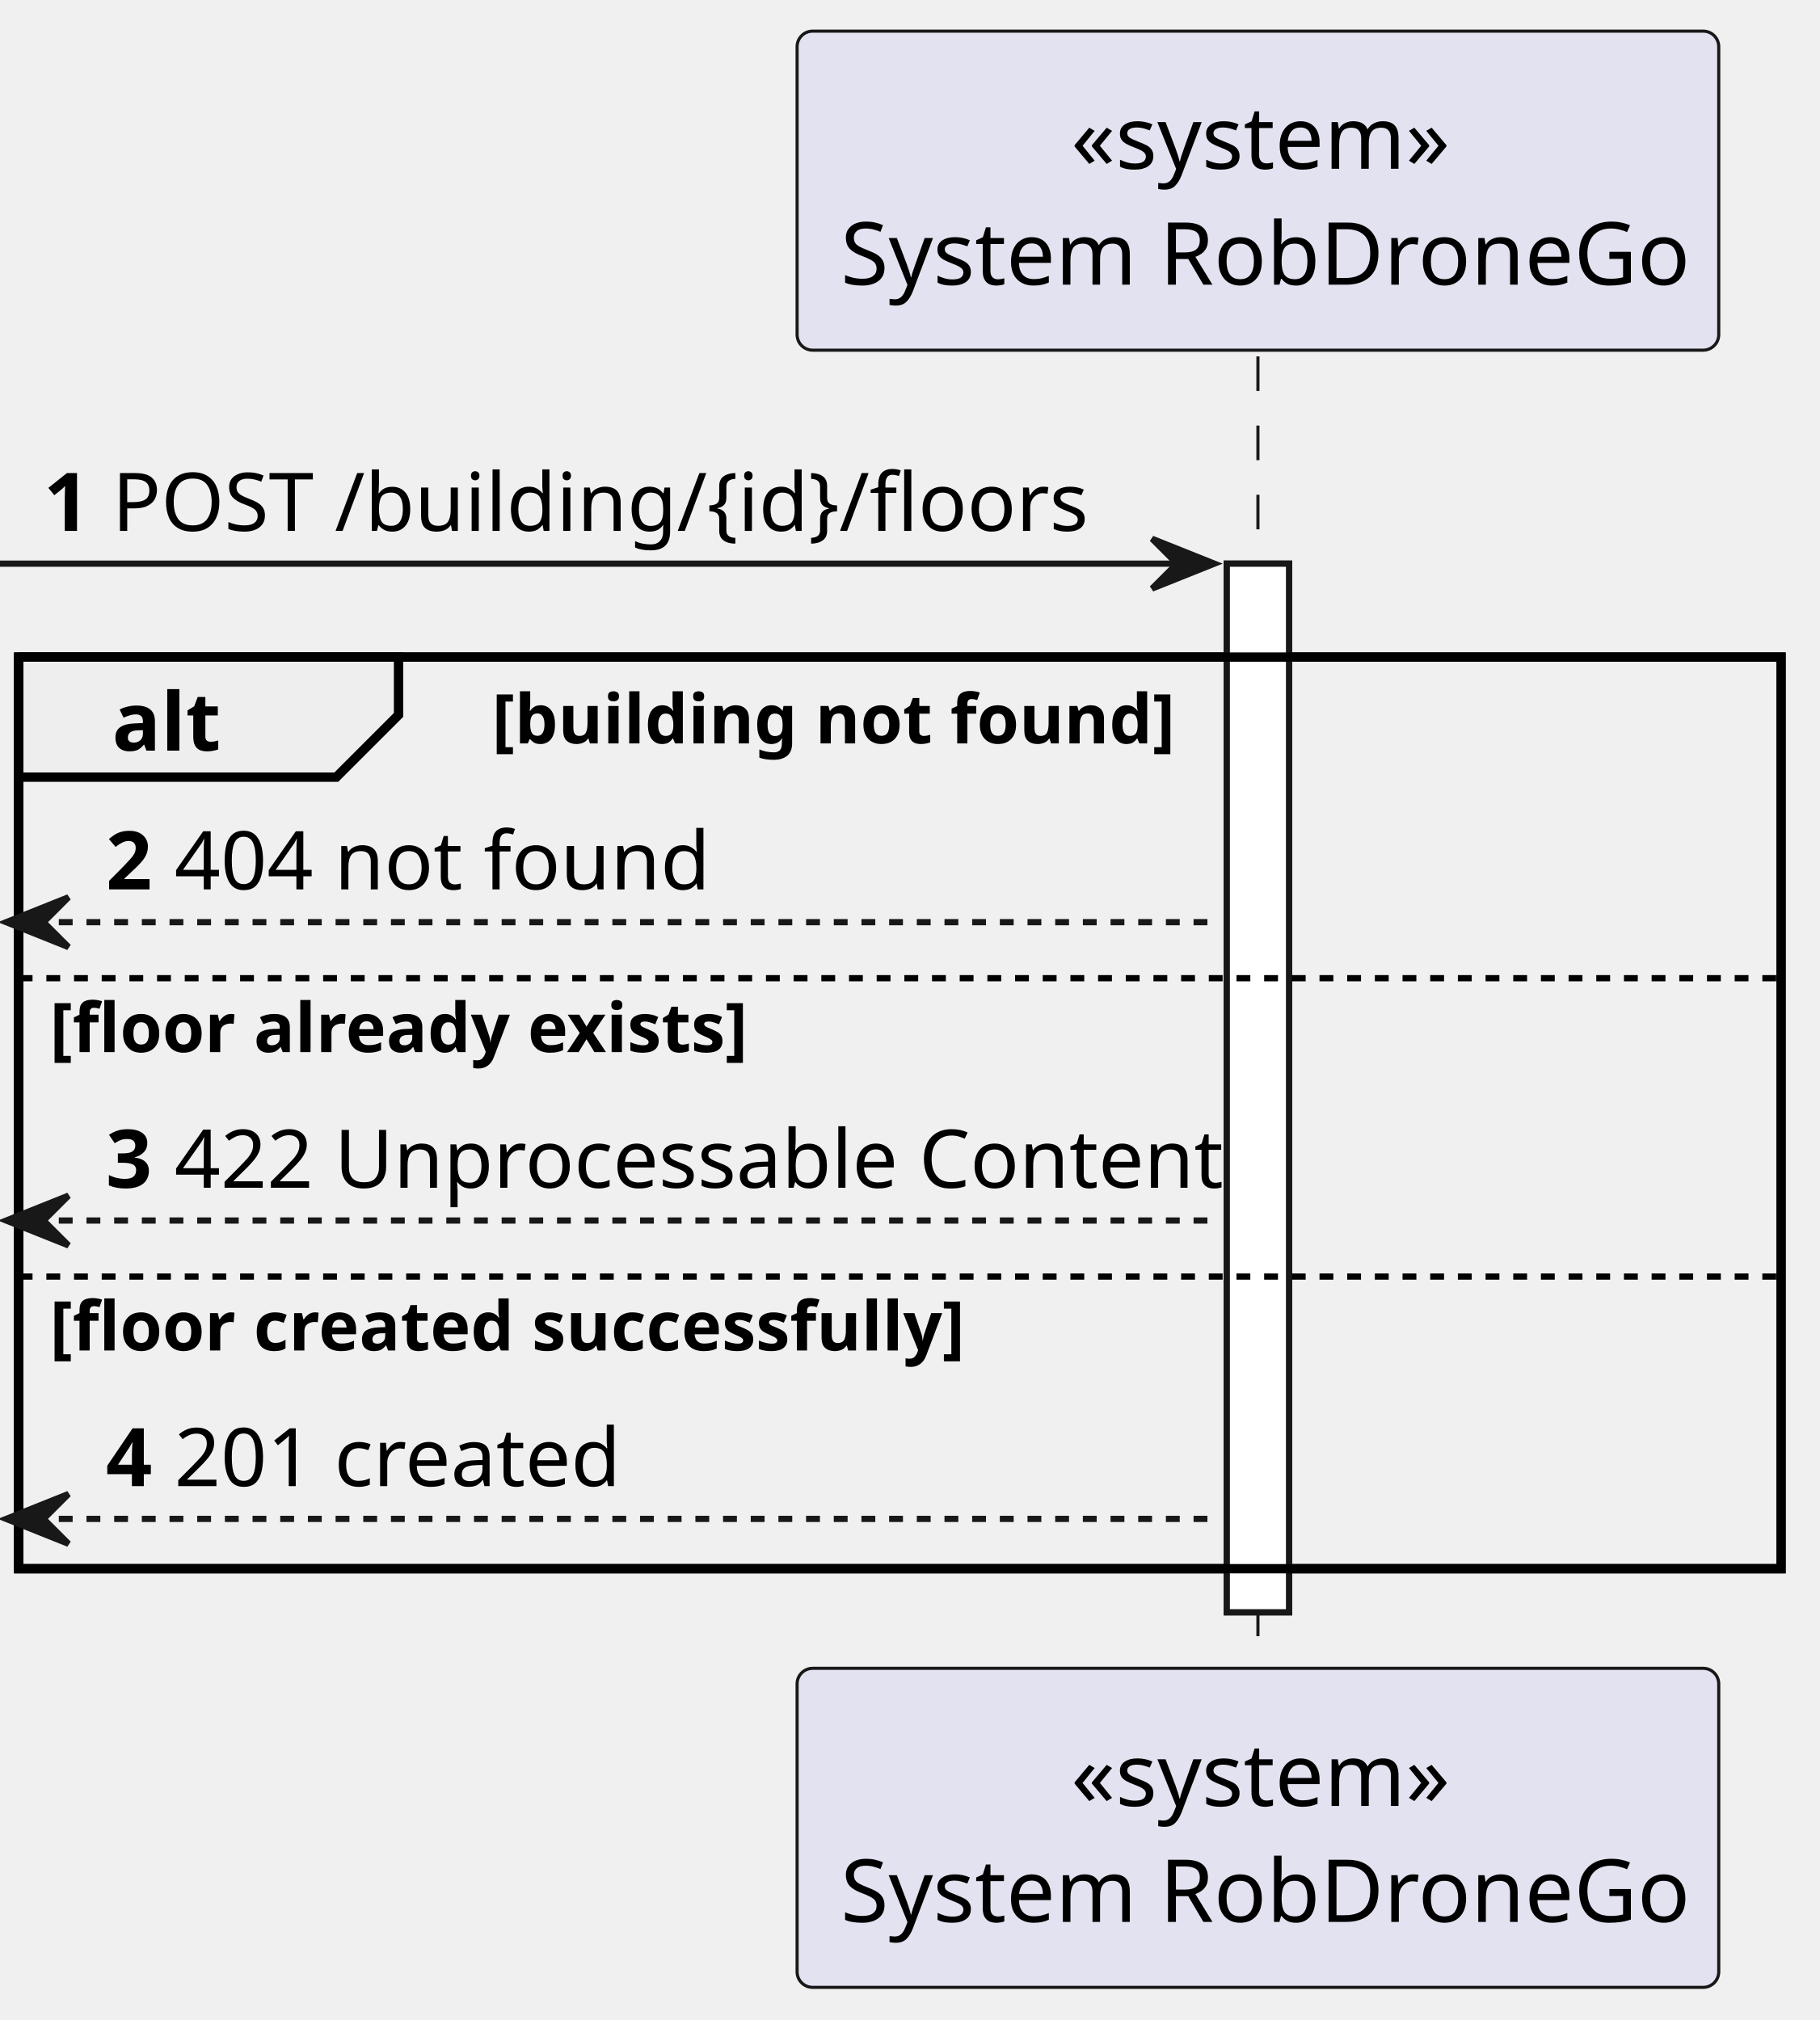
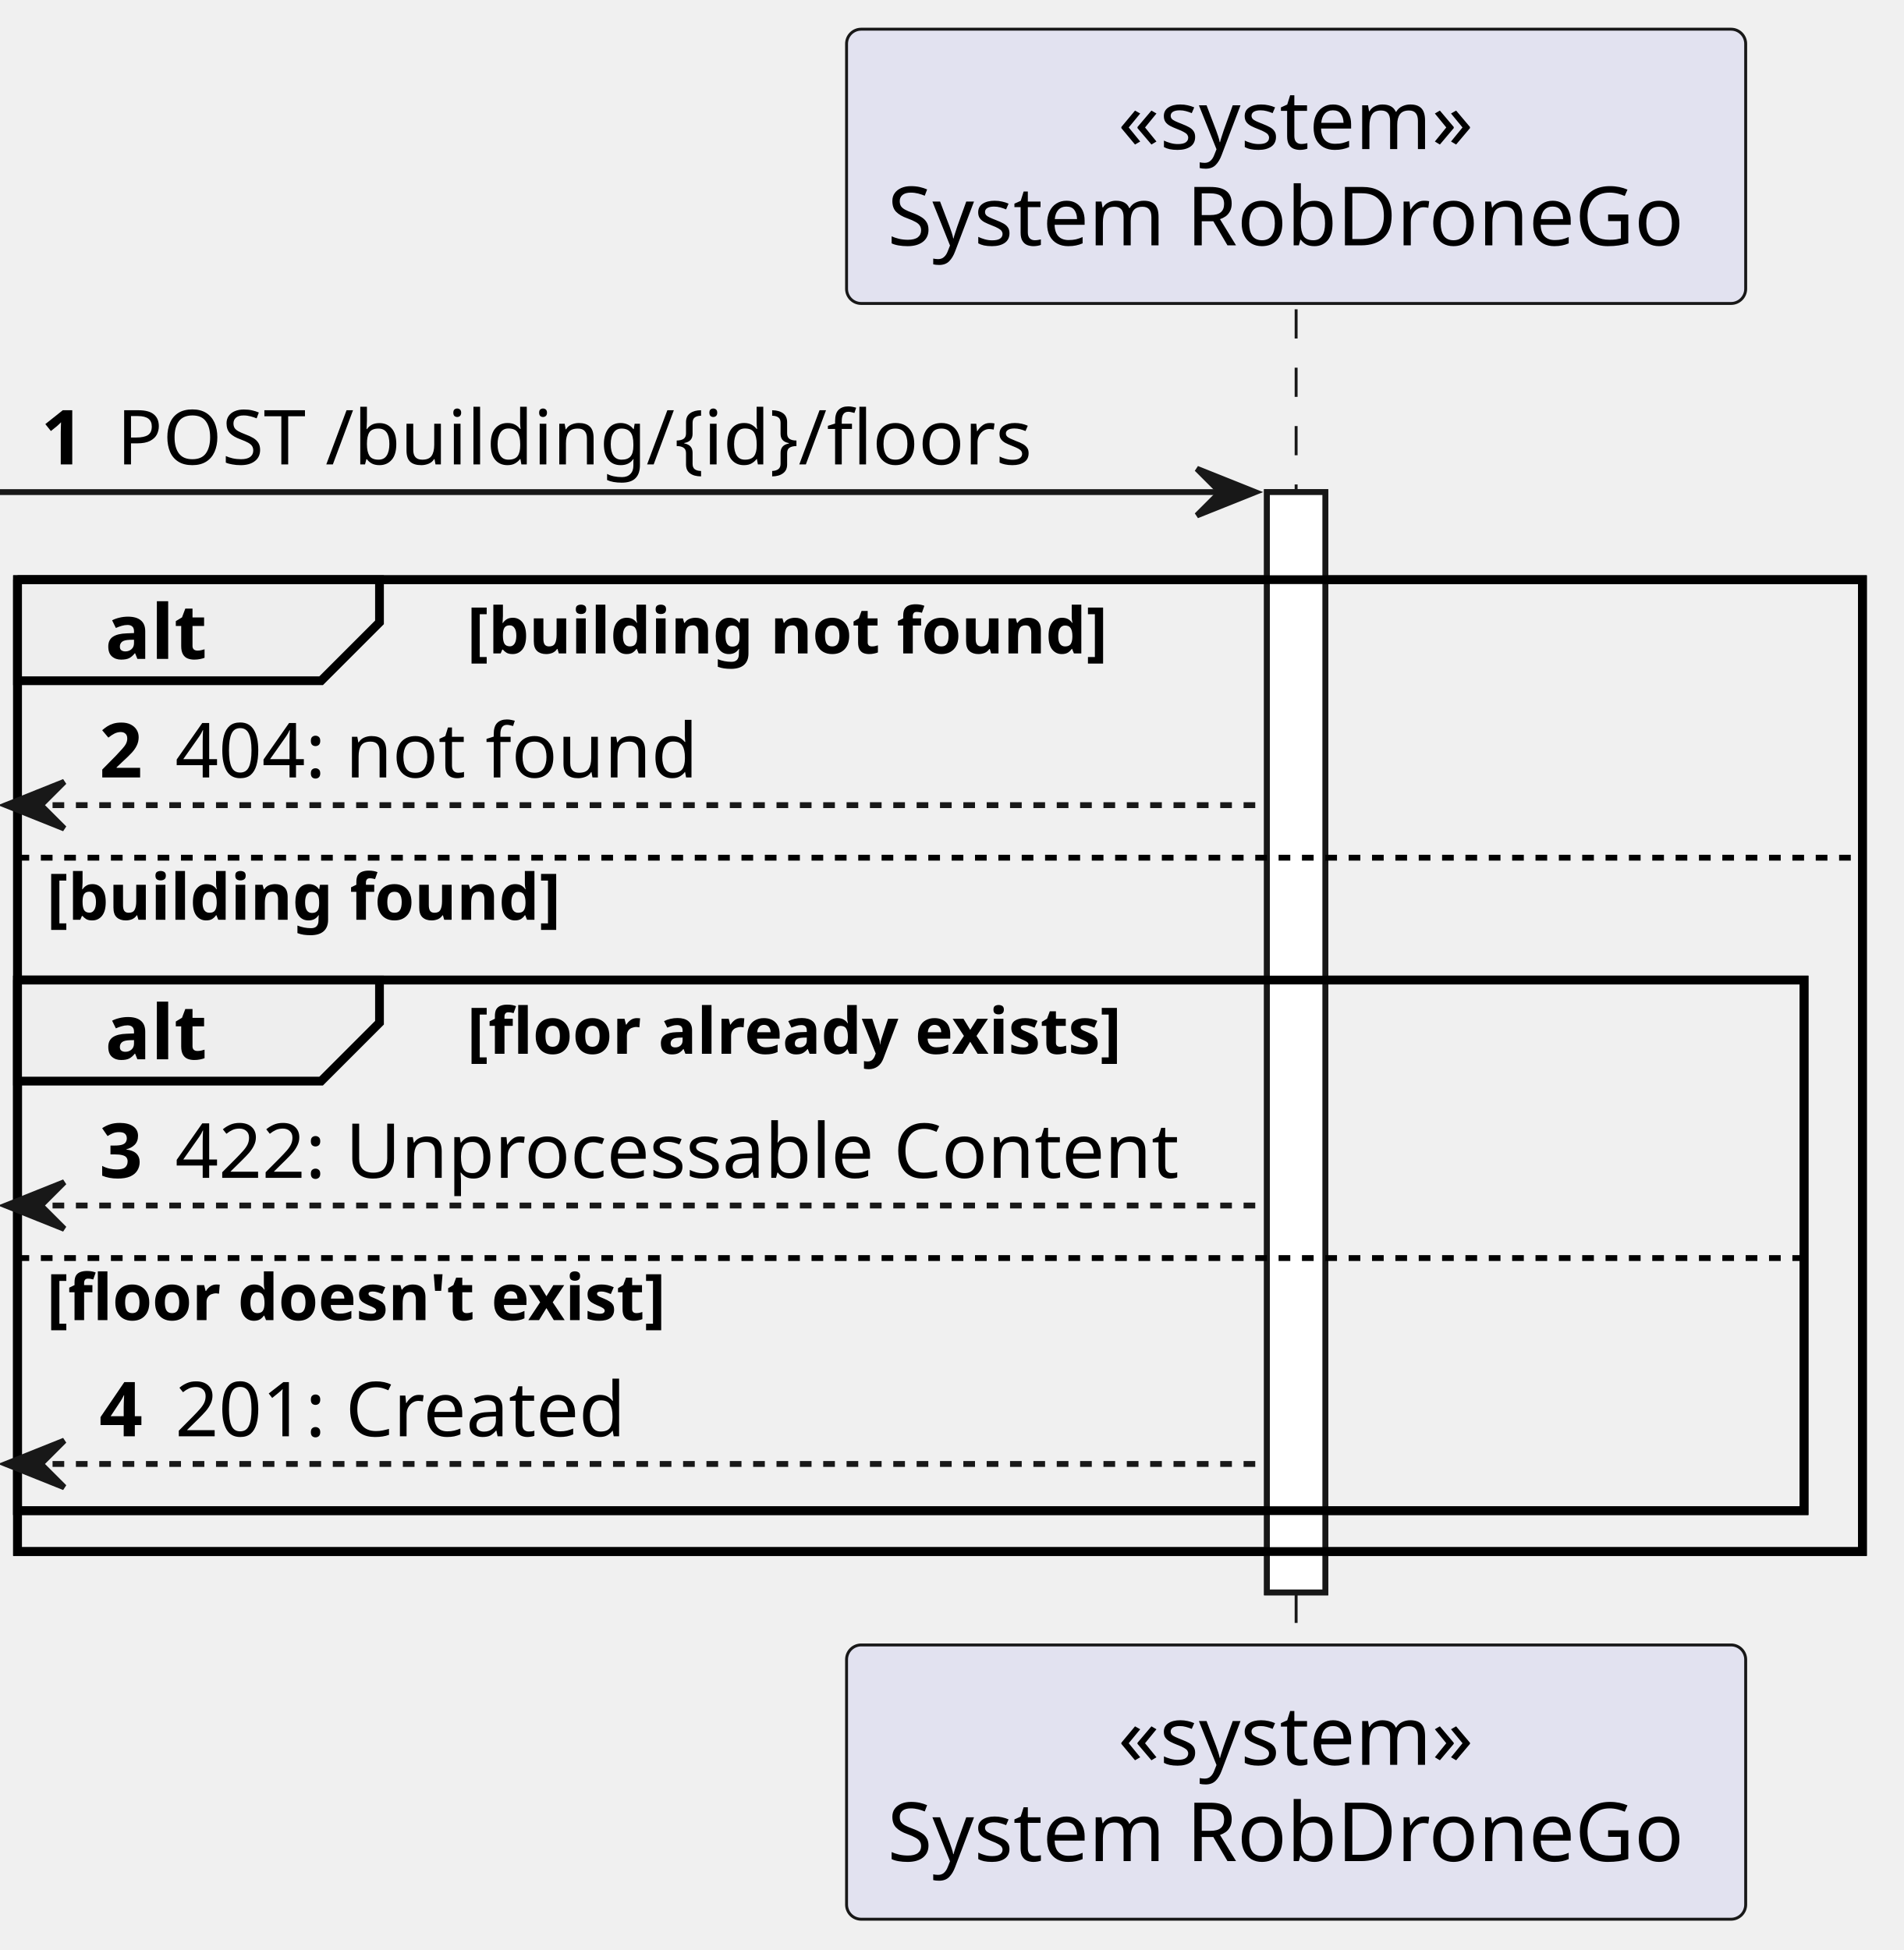
- <svg xmlns="http://www.w3.org/2000/svg" contentStyleType="text/css" height="292.5px" preserveAspectRatio="none" style="width:263px;height:292px;background:#FFFFFF;" version="1.1" viewBox="0 0 263 292" width="263.7px" zoomAndPan="magnify">
+ <svg xmlns="http://www.w3.org/2000/svg" contentStyleType="text/css" height="334px" preserveAspectRatio="none" style="width:326px;height:334px;background:#FFFFFF;" version="1.1" viewBox="0 0 326 334" width="326px" zoomAndPan="magnify">
  <defs />
  <g>
-     <rect fill="#FFFFFF" height="151.583" style="stroke:#181818;stroke-width:0.9;" width="9" x="177.3" y="81.48" />
-     <rect fill="none" height="131.783" style="stroke:#000000;stroke-width:1.35;" width="254.7" x="2.7" y="94.98" />
-     <line style="stroke:#181818;stroke-width:0.45;stroke-dasharray:5.0,5.0;" x1="181.8" x2="181.8" y1="51.518" y2="242.063" />
-     <rect fill="#E2E2F0" height="46.118" rx="2.25" ry="2.25" style="stroke:#181818;stroke-width:0.45;" width="133.2" x="115.2" y="4.5" />
-     <text fill="#000000" font-family="sans-serif" font-size="12.6" lengthAdjust="spacing" textLength="54" x="154.8" y="24.397">«system»</text>
-     <text fill="#000000" font-family="sans-serif" font-size="12.6" lengthAdjust="spacing" textLength="120.6" x="121.5" y="41.156">System RobDroneGo</text>
-     <rect fill="#E2E2F0" height="46.118" rx="2.25" ry="2.25" style="stroke:#181818;stroke-width:0.45;" width="133.2" x="115.2" y="241.163" />
-     <text fill="#000000" font-family="sans-serif" font-size="12.6" lengthAdjust="spacing" textLength="54" x="154.8" y="261.06">«system»</text>
-     <text fill="#000000" font-family="sans-serif" font-size="12.6" lengthAdjust="spacing" textLength="120.6" x="121.5" y="277.819">System RobDroneGo</text>
-     <rect fill="#FFFFFF" height="151.583" style="stroke:#181818;stroke-width:0.9;" width="9" x="177.3" y="81.48" />
-     <polygon fill="#181818" points="166.5,77.88,175.5,81.48,166.5,85.08,170.1,81.48" style="stroke:#181818;stroke-width:0.9;" />
-     <line style="stroke:#181818;stroke-width:0.9;" x1="0" x2="171.9" y1="81.48" y2="81.48" />
-     <text fill="#000000" font-family="sans-serif" font-size="11.7" font-weight="bold" lengthAdjust="spacing" textLength="6.3" x="6.3" y="76.743">1</text>
-     <text fill="#000000" font-family="sans-serif" font-size="11.7" lengthAdjust="spacing" textLength="129.6" x="16.2" y="76.743">POST /building/{id}/floors</text>
-     <path d="M2.7,94.98 L57.6,94.98 L57.6,103.342 L48.6,112.342 L2.7,112.342 L2.7,94.98 " fill="#EEEEEE" style="stroke:#000000;stroke-width:1.35;" />
-     <rect fill="none" height="131.783" style="stroke:#000000;stroke-width:1.35;" width="254.7" x="2.7" y="94.98" />
-     <text fill="#000000" font-family="sans-serif" font-size="11.7" font-weight="bold" lengthAdjust="spacing" textLength="14.4" x="16.2" y="108.505">alt</text>
-     <text fill="#000000" font-family="sans-serif" font-size="9.9" font-weight="bold" lengthAdjust="spacing" textLength="97.2" x="71.1" y="107.463">[building not found]</text>
-     <polygon fill="#181818" points="9.9,129.704,0.9,133.304,9.9,136.904,6.3,133.304" style="stroke:#181818;stroke-width:0.9;" />
-     <line style="stroke:#181818;stroke-width:0.9;stroke-dasharray:2.0,2.0;" x1="4.5" x2="176.4" y1="133.304" y2="133.304" />
-     <text fill="#000000" font-family="sans-serif" font-size="11.7" font-weight="bold" lengthAdjust="spacing" textLength="6.3" x="15.3" y="128.567">2</text>
-     <text fill="#000000" font-family="sans-serif" font-size="11.7" lengthAdjust="spacing" textLength="70.2" x="25.2" y="128.567">404 not found</text>
-     <line style="stroke:#000000;stroke-width:0.9;stroke-dasharray:2.0,2.0;" x1="2.7" x2="257.4" y1="141.404" y2="141.404" />
-     <text fill="#000000" font-family="sans-serif" font-size="9.9" font-weight="bold" lengthAdjust="spacing" textLength="102.6" x="7.2" y="152.087">[floor already exists]</text>
-     <polygon fill="#181818" points="9.9,172.833,0.9,176.433,9.9,180.033,6.3,176.433" style="stroke:#181818;stroke-width:0.9;" />
-     <line style="stroke:#181818;stroke-width:0.9;stroke-dasharray:2.0,2.0;" x1="4.5" x2="176.4" y1="176.433" y2="176.433" />
-     <text fill="#000000" font-family="sans-serif" font-size="11.7" font-weight="bold" lengthAdjust="spacing" textLength="6.3" x="15.3" y="171.697">3</text>
-     <text fill="#000000" font-family="sans-serif" font-size="11.7" lengthAdjust="spacing" textLength="144" x="25.2" y="171.697">422 Unprocessable Content</text>
-     <line style="stroke:#000000;stroke-width:0.9;stroke-dasharray:2.0,2.0;" x1="2.7" x2="257.4" y1="184.533" y2="184.533" />
-     <text fill="#000000" font-family="sans-serif" font-size="9.9" font-weight="bold" lengthAdjust="spacing" textLength="136.8" x="7.2" y="195.216">[floor created successfully]</text>
-     <polygon fill="#181818" points="9.9,215.963,0.9,219.563,9.9,223.163,6.3,219.563" style="stroke:#181818;stroke-width:0.9;" />
-     <line style="stroke:#181818;stroke-width:0.9;stroke-dasharray:2.0,2.0;" x1="4.5" x2="176.4" y1="219.563" y2="219.563" />
-     <text fill="#000000" font-family="sans-serif" font-size="11.7" font-weight="bold" lengthAdjust="spacing" textLength="6.3" x="15.3" y="214.827">4</text>
-     <text fill="#000000" font-family="sans-serif" font-size="11.7" lengthAdjust="spacing" textLength="61.2" x="25.2" y="214.827">201 created</text>
+     <rect fill="#FFFFFF" height="188.463" style="stroke:#181818;stroke-width:1.0;" width="10" x="217" y="84.287" />
+     <rect fill="none" height="166.463" style="stroke:#000000;stroke-width:1.5;" width="316" x="3" y="99.287" />
+     <rect fill="none" height="90.887" style="stroke:#000000;stroke-width:1.5;" width="306" x="3" y="167.863" />
+     <line style="stroke:#181818;stroke-width:0.5;stroke-dasharray:5.0,5.0;" x1="222" x2="222" y1="52.977" y2="282.75" />
+     <rect fill="#E2E2F0" height="46.977" rx="2.5" ry="2.5" style="stroke:#181818;stroke-width:0.5;" width="154" x="145" y="5" />
+     <text fill="#000000" font-family="sans-serif" font-size="14" lengthAdjust="spacing" textLength="61" x="191.5" y="25.535">«system»</text>
+     <text fill="#000000" font-family="sans-serif" font-size="14" lengthAdjust="spacing" textLength="140" x="152" y="42.023">System RobDroneGo</text>
+     <rect fill="#E2E2F0" height="46.977" rx="2.5" ry="2.5" style="stroke:#181818;stroke-width:0.5;" width="154" x="145" y="281.75" />
+     <text fill="#000000" font-family="sans-serif" font-size="14" lengthAdjust="spacing" textLength="61" x="191.5" y="302.285">«system»</text>
+     <text fill="#000000" font-family="sans-serif" font-size="14" lengthAdjust="spacing" textLength="140" x="152" y="318.773">System RobDroneGo</text>
+     <rect fill="#FFFFFF" height="188.463" style="stroke:#181818;stroke-width:1.0;" width="10" x="217" y="84.287" />
+     <polygon fill="#181818" points="205,80.287,215,84.287,205,88.287,209,84.287" style="stroke:#181818;stroke-width:1.0;" />
+     <line style="stroke:#181818;stroke-width:1.0;" x1="0" x2="211" y1="84.287" y2="84.287" />
+     <text fill="#000000" font-family="sans-serif" font-size="13" font-weight="bold" lengthAdjust="spacing" textLength="9" x="7" y="79.545">1</text>
+     <text fill="#000000" font-family="sans-serif" font-size="13" lengthAdjust="spacing" textLength="166" x="20" y="79.545">POST /building/{id}/floors</text>
+     <path d="M3,99.287 L65,99.287 L65,106.598 L55,116.598 L3,116.598 L3,99.287 " fill="#EEEEEE" style="stroke:#000000;stroke-width:1.5;" />
+     <rect fill="none" height="166.463" style="stroke:#000000;stroke-width:1.5;" width="316" x="3" y="99.287" />
+     <text fill="#000000" font-family="sans-serif" font-size="13" font-weight="bold" lengthAdjust="spacing" textLength="17" x="18" y="112.856">alt</text>
+     <text fill="#000000" font-family="sans-serif" font-size="11" font-weight="bold" lengthAdjust="spacing" textLength="114" x="80" y="111.922">[building not found]</text>
+     <polygon fill="#181818" points="11,133.908,1,137.908,11,141.908,7,137.908" style="stroke:#181818;stroke-width:1.0;" />
+     <line style="stroke:#181818;stroke-width:1.0;stroke-dasharray:2.0,2.0;" x1="5" x2="216" y1="137.908" y2="137.908" />
+     <text fill="#000000" font-family="sans-serif" font-size="13" font-weight="bold" lengthAdjust="spacing" textLength="9" x="17" y="133.166">2</text>
+     <text fill="#000000" font-family="sans-serif" font-size="13" lengthAdjust="spacing" textLength="94" x="30" y="133.166">404: not found</text>
+     <line style="stroke:#000000;stroke-width:1.0;stroke-dasharray:2.0,2.0;" x1="3" x2="319" y1="146.908" y2="146.908" />
+     <text fill="#000000" font-family="sans-serif" font-size="11" font-weight="bold" lengthAdjust="spacing" textLength="92" x="8" y="157.543">[building found]</text>
+     <path d="M3,167.863 L65,167.863 L65,175.174 L55,185.174 L3,185.174 L3,167.863 " fill="#EEEEEE" style="stroke:#000000;stroke-width:1.5;" />
+     <rect fill="none" height="90.887" style="stroke:#000000;stroke-width:1.5;" width="306" x="3" y="167.863" />
+     <text fill="#000000" font-family="sans-serif" font-size="13" font-weight="bold" lengthAdjust="spacing" textLength="17" x="18" y="181.432">alt</text>
+     <text fill="#000000" font-family="sans-serif" font-size="11" font-weight="bold" lengthAdjust="spacing" textLength="116" x="80" y="180.498">[floor already exists]</text>
+     <polygon fill="#181818" points="11,202.484,1,206.484,11,210.484,7,206.484" style="stroke:#181818;stroke-width:1.0;" />
+     <line style="stroke:#181818;stroke-width:1.0;stroke-dasharray:2.0,2.0;" x1="5" x2="216" y1="206.484" y2="206.484" />
+     <text fill="#000000" font-family="sans-serif" font-size="13" font-weight="bold" lengthAdjust="spacing" textLength="9" x="17" y="201.742">3</text>
+     <text fill="#000000" font-family="sans-serif" font-size="13" lengthAdjust="spacing" textLength="178" x="30" y="201.742">422: Unprocessable Content</text>
+     <line style="stroke:#000000;stroke-width:1.0;stroke-dasharray:2.0,2.0;" x1="3" x2="309" y1="215.484" y2="215.484" />
+     <text fill="#000000" font-family="sans-serif" font-size="11" font-weight="bold" lengthAdjust="spacing" textLength="110" x="8" y="226.119">[floor doesn't exist]</text>
+     <polygon fill="#181818" points="11,246.75,1,250.75,11,254.75,7,250.75" style="stroke:#181818;stroke-width:1.0;" />
+     <line style="stroke:#181818;stroke-width:1.0;stroke-dasharray:2.0,2.0;" x1="5" x2="216" y1="250.75" y2="250.75" />
+     <text fill="#000000" font-family="sans-serif" font-size="13" font-weight="bold" lengthAdjust="spacing" textLength="9" x="17" y="246.008">4</text>
+     <text fill="#000000" font-family="sans-serif" font-size="13" lengthAdjust="spacing" textLength="80" x="30" y="246.008">201: Created</text>
  </g>
</svg>
